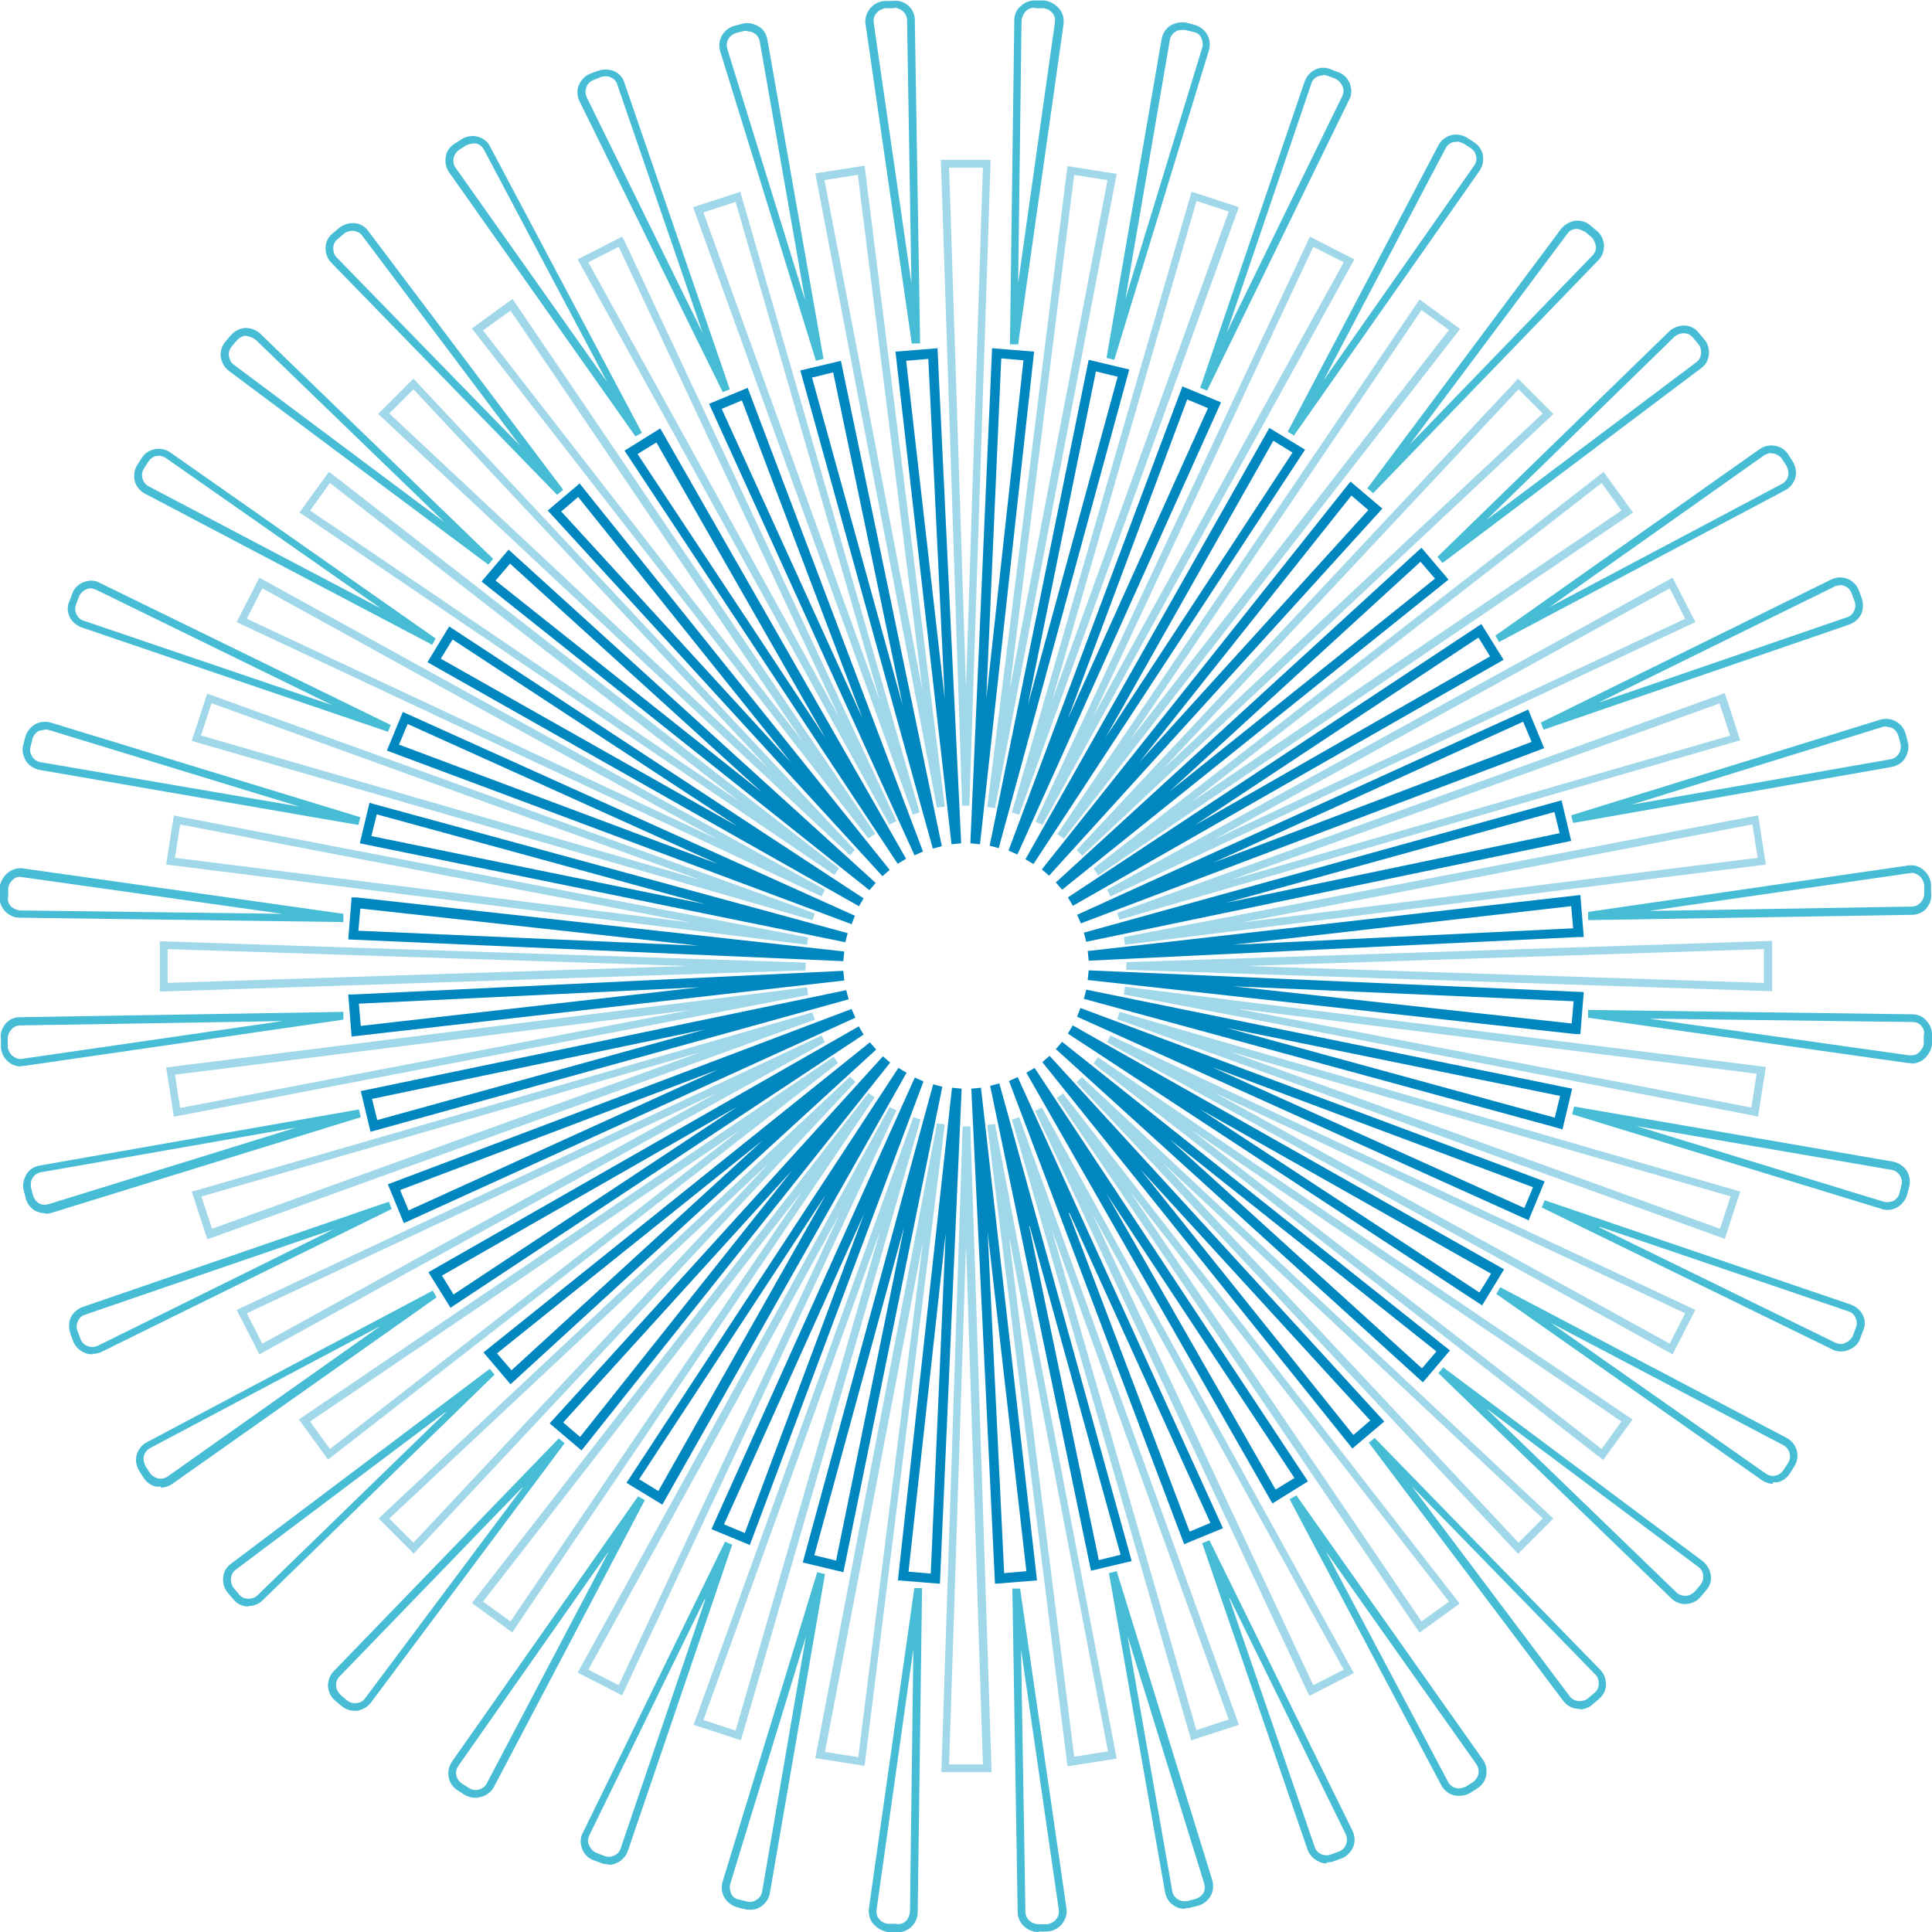
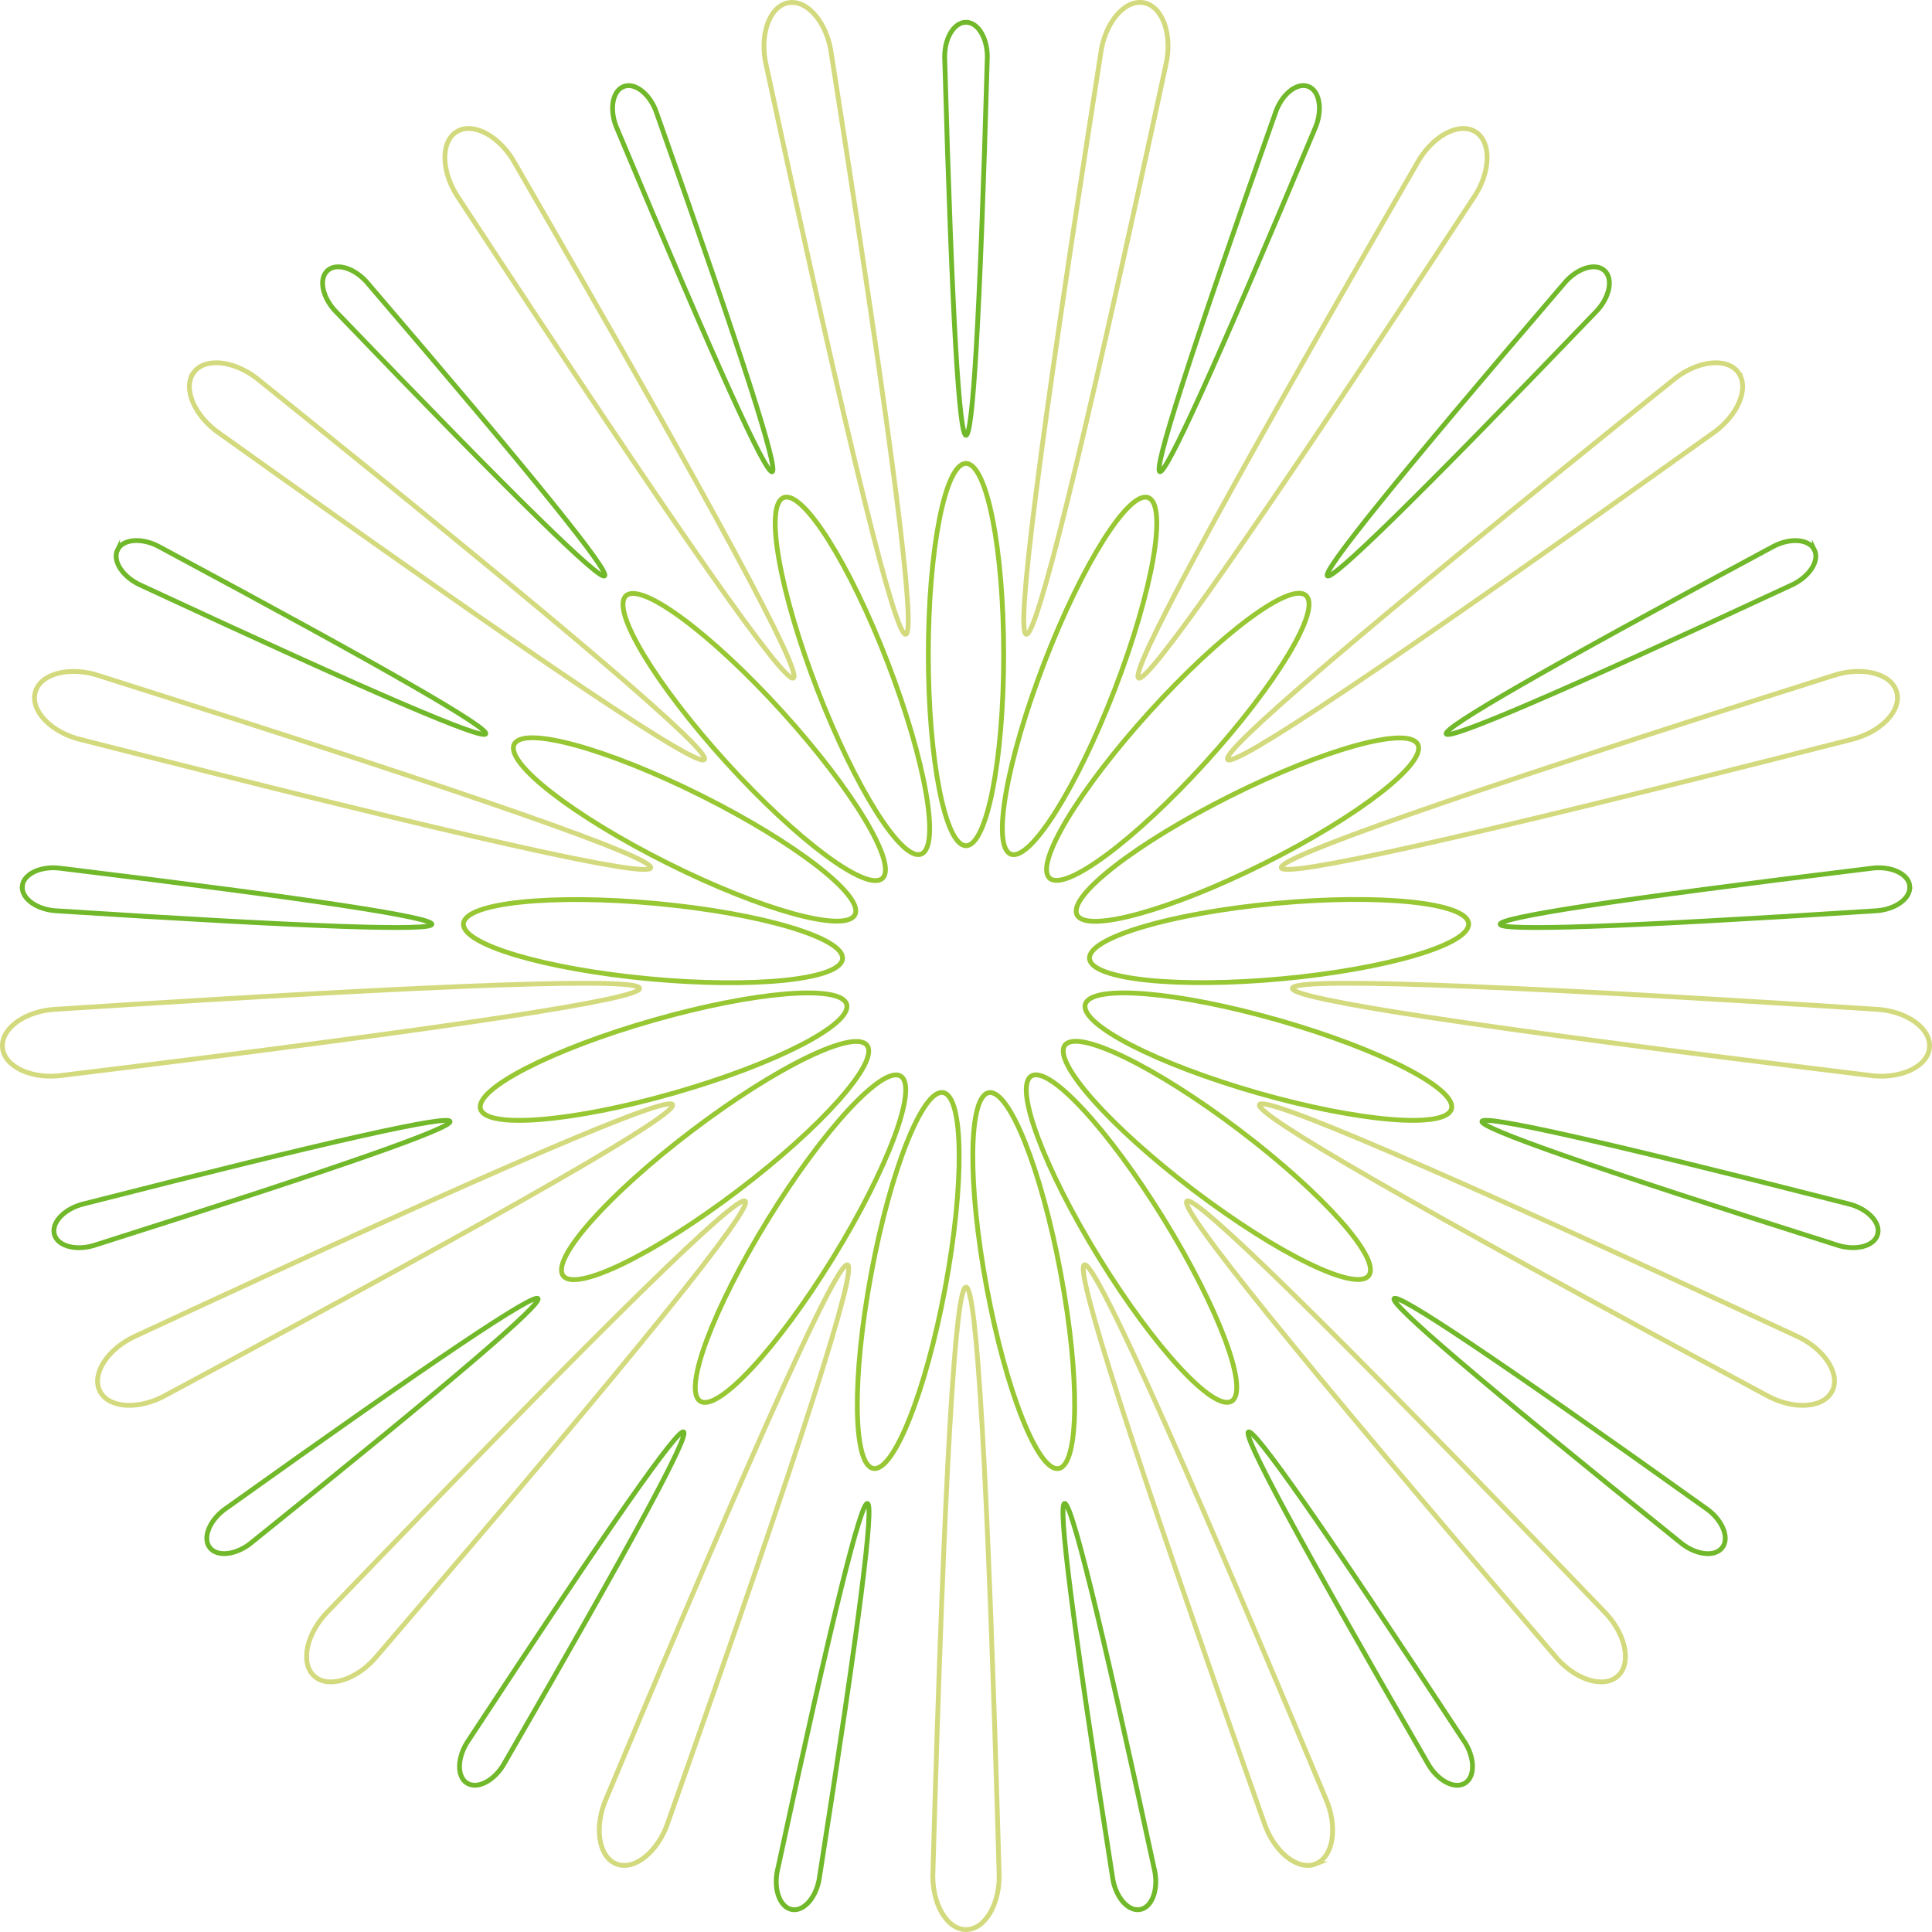
- <svg xmlns="http://www.w3.org/2000/svg" id="a" data-name="图层 1" width="40" height="40" viewBox="0 0 40 40">
+ <svg xmlns="http://www.w3.org/2000/svg" id="a" data-name="图层 1" width="401" height="401" viewBox="0 0 401 401">
  <g>
-     <path d="M20.52,36.69h-1.03l.44-13.37h.16l.44,13.37ZM19.65,36.53h.7l-.35-10.76-.35,10.76Z" fill="#a0d7e9" />
-     <path d="M17.9,36.56l-1.02-.16,2.52-13.14.16.02-1.66,13.27ZM17.07,36.27l.7.11,1.34-10.68-2.03,10.57Z" fill="#a0d7e9" />
-     <path d="M15.34,36.03l-.98-.32.03-.08,4.52-12.5.15.05-3.72,12.85ZM14.56,35.61l.67.22,2.99-10.34-3.66,10.13Z" fill="#a0d7e9" />
-     <path d="M12.88,35.1l-.92-.47,6.46-11.71.14.07-5.68,12.11ZM12.18,34.57l.63.32,4.57-9.75-5.2,9.43Z" fill="#a0d7e9" />
-     <path d="M10.61,33.8l-.84-.61,8.21-10.56.13.09-7.5,11.07ZM10,33.16l.57.41,6.04-8.91-6.61,8.5Z" fill="#a0d7e9" />
-     <path d="M8.57,32.17l-.73-.73.06-.06,9.7-9.09.11.11-9.14,9.76ZM8.06,31.44l.5.5,7.36-7.86-7.86,7.36Z" fill="#a0d7e9" />
-     <path d="M6.8,30.23l-.61-.84.07-.05,11-7.46.09.13-10.56,8.21ZM6.42,29.43l.41.57,8.5-6.61-8.91,6.04Z" fill="#a0d7e9" />
-     <path d="M5.37,28.04l-.47-.92,12.11-5.68.07.14-11.71,6.46ZM5.11,27.19l.32.63,9.43-5.2-9.75,4.57Z" fill="#a0d7e9" />
-     <path d="M4.29,25.65l-.32-.98.08-.02,12.77-3.69.05.15-12.58,4.55ZM4.17,24.77l.22.67,10.13-3.66-10.34,2.99Z" fill="#a0d7e9" />
-     <path d="M3.6,23.12l-.16-1.02,13.27-1.66.02.16-13.13,2.52ZM3.62,22.24l.11.7,10.57-2.03-10.68,1.34Z" fill="#a0d7e9" />
-     <path d="M3.31,20.52v-1.03h.08s13.29.44,13.29.44v.16l-13.37.44ZM3.47,19.65v.7l10.76-.35-10.76-.35Z" fill="#a0d7e9" />
-     <path d="M16.71,19.56l-13.27-1.66.16-1.02.08.02,13.05,2.51-.02.16ZM3.62,17.76l10.68,1.34-10.57-2.03-.11.7Z" fill="#a0d7e9" />
-     <path d="M16.82,19.05l-12.85-3.71.32-.98.08.03,12.5,4.52-.05.15ZM4.17,15.23l10.34,2.99-10.13-3.66-.22.67Z" fill="#a0d7e9" />
-     <path d="M17.01,18.56l-12.11-5.68.47-.92,11.71,6.46-.07.14ZM5.11,12.81l9.75,4.57-9.43-5.2-.32.63Z" fill="#a0d7e9" />
-     <path d="M17.27,18.11l-11.07-7.5.61-.84.07.05,10.49,8.16-.09.13ZM6.42,10.57l8.91,6.04-8.5-6.61-.41.57Z" fill="#a0d7e9" />
-     <path d="M17.6,17.71L7.83,8.57l.73-.73,9.14,9.76-.11.11ZM8.06,8.56l7.86,7.36-7.36-7.86-.5.5Z" fill="#a0d7e9" />
-     <path d="M17.98,17.36L9.77,6.8l.84-.61.05.07,7.46,11-.13.09ZM10,6.84l6.61,8.5-6.04-8.91-.57.41Z" fill="#a0d7e9" />
-     <path d="M18.42,17.08l-6.46-11.71.92-.47.04.07,5.64,12.03-.14.07ZM12.18,5.43l5.2,9.43-4.57-9.75-.63.32Z" fill="#a0d7e9" />
-     <path d="M18.9,16.87l-4.55-12.58.98-.32.02.08,3.69,12.77-.15.05ZM14.56,4.39l3.66,10.13-2.99-10.34-.67.22Z" fill="#a0d7e9" />
-     <path d="M19.4,16.73l-2.52-13.14,1.02-.16,1.66,13.27-.16.02ZM17.07,3.73l2.03,10.57-1.34-10.68-.7.11Z" fill="#a0d7e9" />
-     <path d="M20.08,16.68h-.16l-.44-13.37h1.03l-.44,13.37ZM19.65,3.47l.35,10.76.35-10.76h-.7Z" fill="#a0d7e9" />
-     <path d="M20.6,16.73l-.16-.02,1.66-13.27,1.02.16-2.52,13.14ZM22.24,3.62l-1.34,10.68,2.03-10.57-.7-.11Z" fill="#a0d7e9" />
-     <path d="M21.1,16.87l-.15-.05,3.72-12.85.98.32-.03.08-4.52,12.5ZM24.77,4.17l-2.99,10.34,3.66-10.13-.67-.22Z" fill="#a0d7e9" />
-     <path d="M21.58,17.08l-.14-.07,5.68-12.11.92.47-6.46,11.71ZM27.19,5.11l-4.57,9.75,5.2-9.43-.63-.32Z" fill="#a0d7e9" />
-     <path d="M22.02,17.36l-.13-.09,7.5-11.07.84.61-8.21,10.56ZM29.43,6.42l-6.04,8.91,6.61-8.5-.57-.41Z" fill="#a0d7e9" />
-     <path d="M22.4,17.71l-.11-.11,9.14-9.76.73.73-.06.06-9.7,9.09ZM31.44,8.06l-7.36,7.86,7.86-7.36-.5-.5Z" fill="#a0d7e9" />
-     <path d="M22.73,18.11l-.09-.13,10.56-8.21.61.84-.07.05-11,7.46ZM33.16,10l-8.5,6.61,8.91-6.04-.41-.57Z" fill="#a0d7e9" />
-     <path d="M22.99,18.56l-.07-.14,11.71-6.46.47.92-12.11,5.68ZM34.57,12.18l-9.43,5.2,9.75-4.57-.32-.63Z" fill="#a0d7e9" />
-     <path d="M23.18,19.05l-.05-.15,12.58-4.55.32.98-.08.02-12.77,3.69ZM35.61,14.56l-10.13,3.66,10.34-2.99-.22-.67Z" fill="#a0d7e9" />
-     <path d="M23.29,19.56l-.02-.16,13.13-2.52.16,1.02-13.27,1.66ZM36.27,17.07l-10.57,2.03,10.69-1.34-.11-.7Z" fill="#a0d7e9" />
-     <path d="M36.69,20.52h-.08s-13.29-.44-13.29-.44v-.16l13.37-.44v1.03ZM25.76,20l10.76.35v-.7l-10.76.35Z" fill="#a0d7e9" />
-     <path d="M36.4,23.12l-.08-.02-13.05-2.51.02-.16,13.27,1.66-.16,1.02ZM25.69,20.9l10.57,2.03.11-.7-10.69-1.34Z" fill="#a0d7e9" />
-     <path d="M35.71,25.65l-.08-.03-12.5-4.52.05-.15,12.85,3.72-.32.98ZM25.48,21.78l10.13,3.66.22-.67-10.34-2.99Z" fill="#a0d7e9" />
-     <path d="M34.63,28.04l-11.71-6.46.07-.14,12.11,5.68-.47.92ZM25.14,22.62l9.43,5.2.32-.63-9.75-4.57Z" fill="#a0d7e9" />
-     <path d="M33.2,30.23l-.07-.05-10.49-8.16.09-.13,11.07,7.5-.61.84ZM24.66,23.39l8.5,6.61.41-.57-8.91-6.04Z" fill="#a0d7e9" />
-     <path d="M31.43,32.17l-9.14-9.76.11-.11,9.76,9.14-.73.73ZM24.08,24.08l7.36,7.86.5-.5-7.86-7.36Z" fill="#a0d7e9" />
-     <path d="M29.39,33.8l-.05-.07-7.46-11,.13-.09,8.21,10.56-.84.61ZM23.39,24.66l6.04,8.91.57-.41-6.61-8.5Z" fill="#a0d7e9" />
-     <path d="M27.11,35.1l-.04-.07-5.64-12.03.14-.07,6.46,11.71-.92.47ZM22.62,25.14l4.57,9.75.63-.32-5.2-9.43Z" fill="#a0d7e9" />
-     <path d="M24.66,36.03l-.02-.08-3.69-12.77.15-.05,4.55,12.58-.98.32ZM21.78,25.48l2.99,10.34.67-.22-3.66-10.13Z" fill="#a0d7e9" />
-     <path d="M22.1,36.56l-1.66-13.27.16-.02,2.52,13.14-1.02.16ZM20.9,25.69l1.34,10.68.7-.11-2.03-10.57Z" fill="#a0d7e9" />
+     <path d="M200.5,400.5c-4.05,0-7.22-5.61-6.86-12.12,2.39-84.52,4.68-121.23,6.86-121.23s4.47,36.71,6.86,121.23c.37,6.51-2.81,12.12-6.86,12.12Z" fill="none" stroke="#d3da7e" stroke-miterlimit="10" />
+     <path d="M127.95,386.88c-3.78-1.47-4.72-7.86-2.03-13.79,32.63-77.94,47.97-111.35,50-110.56,2.03.79-9.04,35.86-37.22,115.53-2,6.2-6.98,10.29-10.75,8.82Z" fill="none" stroke="#d3da7e" stroke-miterlimit="10" />
+     <path d="M65.2,347.86c-2.99-2.74-1.57-9.04,3.07-13.6,58.47-60.84,84.79-86.43,86.4-84.95,1.61,1.47-21.33,30.15-76.27,94.23-4.1,5.06-10.21,7.06-13.2,4.32Z" fill="none" stroke="#d3da7e" stroke-miterlimit="10" />
+     <path d="M20.72,288.72c-1.81-3.64,1.78-9,7.75-11.57,76.41-35.52,110.15-49.83,111.13-47.87.97,1.96-30.74,20.38-105.01,60.2-5.64,3.23-12.06,2.88-13.86-.76Z" fill="none" stroke="#d3da7e" stroke-miterlimit="10" />
+     <path d="M.52,217.43c-.37-4.05,4.9-7.74,11.39-7.97,84.02-5.41,120.64-6.51,120.84-4.33.2,2.18-35.99,7.85-119.58,18.04-6.42.97-12.28-1.69-12.66-5.74Z" fill="none" stroke="#d3da7e" stroke-miterlimit="10" />
+     <path d="M7.33,143.63c1.11-3.91,7.35-5.44,13.49-3.3,80.3,25.44,114.84,37.69,114.24,39.8-.6,2.1-36.39-5.73-117.99-26.55-6.34-1.43-10.85-6.03-9.74-9.94Z" fill="none" stroke="#d3da7e" stroke-miterlimit="10" />
+     <path d="M40.23,77.28c2.44-3.25,8.82-2.41,13.77,1.81,65.72,52.85,93.52,76.81,92.21,78.55-1.31,1.75-31.87-18.55-100.47-67.56-5.4-3.63-7.94-9.56-5.5-12.8Z" fill="none" stroke="#d3da7e" stroke-miterlimit="10" />
+     <path d="M94.77,27.35h0c3.44-2.14,9.09.95,12.19,6.68,42.27,73.12,59.58,105.55,57.72,106.7-1.85,1.15-23.05-28.85-69.38-99.45-3.73-5.34-3.97-11.79-.53-13.93Z" fill="none" stroke="#d3da7e" stroke-miterlimit="10" />
+     <path d="M163.6.58h0c3.98-.75,8.13,4.19,8.96,10.65,13.12,83.52,17.59,120.03,15.44,120.43-2.14.4-11.11-35.27-28.92-117.9-1.55-6.33.54-12.44,4.52-13.18Z" fill="none" stroke="#d3da7e" stroke-miterlimit="10" />
+     <path d="M237.4.57h0c3.98.75,6.07,6.85,4.52,13.18-17.81,82.64-26.78,118.3-28.92,117.9-2.14-.4,2.33-36.91,15.44-120.43.83-6.47,4.98-11.4,8.96-10.65Z" fill="none" stroke="#d3da7e" stroke-miterlimit="10" />
+     <path d="M306.23,27.35c3.44,2.14,3.2,8.59-.53,13.93-46.34,70.59-67.53,100.6-69.38,99.45-1.85-1.15,15.45-33.58,57.72-106.7,3.1-5.73,8.74-8.82,12.19-6.68Z" fill="none" stroke="#d3da7e" stroke-miterlimit="10" />
+     <path d="M360.77,77.28h0c2.44,3.25-.11,9.17-5.5,12.8-68.6,49.02-99.16,69.31-100.47,67.56-1.31-1.75,26.49-25.71,92.21-78.55,4.95-4.22,11.33-5.06,13.77-1.81Z" fill="none" stroke="#d3da7e" stroke-miterlimit="10" />
+     <path d="M393.67,143.63c1.11,3.91-3.4,8.51-9.74,9.94-81.6,20.82-117.4,28.66-117.99,26.55-.6-2.1,33.94-14.36,114.24-39.8,6.14-2.14,12.38-.61,13.49,3.3Z" fill="none" stroke="#d3da7e" stroke-miterlimit="10" />
+     <path d="M400.48,217.43h0c-.37,4.05-6.23,6.71-12.66,5.74-83.58-10.19-119.78-15.86-119.58-18.04.2-2.18,36.82-1.08,120.84,4.33,6.49.23,11.76,3.93,11.39,7.97Z" fill="none" stroke="#d3da7e" stroke-miterlimit="10" />
+     <path d="M380.28,288.72c-1.81,3.64-8.23,3.99-13.86.76-74.27-39.82-105.98-58.24-105.01-60.2.97-1.96,34.72,12.35,111.13,47.87,5.97,2.57,9.56,7.93,7.75,11.57Z" fill="none" stroke="#d3da7e" stroke-miterlimit="10" />
+     <path d="M335.8,347.86c-2.99,2.74-9.11.74-13.2-4.32-54.93-64.07-77.88-92.76-76.27-94.23,1.61-1.47,27.93,24.11,86.4,84.95,4.64,4.56,6.06,10.86,3.07,13.6Z" fill="none" stroke="#d3da7e" stroke-miterlimit="10" />
+     <path d="M273.05,386.88c-3.78,1.47-8.76-2.61-10.76-8.82-28.18-79.68-39.25-114.74-37.22-115.53s17.37,32.62,50,110.56c2.69,5.94,1.74,12.32-2.03,13.79Z" fill="none" stroke="#d3da7e" stroke-miterlimit="10" />
  </g>
  <g>
-     <path d="M19.46,32.79l-.87-.07,1.12-10.2.2.02-.45,10.25ZM18.81,32.54l.46.04.31-7.05-.77,7.01Z" fill="#0087c0" />
-     <path d="M17.46,32.55l-.84-.2,2.7-9.9.19.05-2.05,10.06ZM16.86,32.2l.45.11,1.41-6.91-1.86,6.8Z" fill="#0087c0" />
-     <path d="M15.53,31.99l-.8-.33.04-.09,4.17-9.26.18.08-3.6,9.61ZM14.99,31.56l.43.18,2.47-6.61-2.9,6.43Z" fill="#0087c0" />
-     <path d="M13.71,31.15l-.74-.45.06-.09,5.57-8.5.17.1-5.05,8.93ZM13.24,30.63l.39.24,3.47-6.14-3.87,5.9Z" fill="#0087c0" />
-     <path d="M12.04,30.03l-.66-.56,6.9-7.6.15.13-6.39,8.03ZM11.66,29.45l.35.3,4.39-5.52-4.74,5.22Z" fill="#0087c0" />
-     <path d="M10.57,28.66l-.56-.66,8-6.42.13.15-7.57,6.93ZM10.29,28.02l.3.35,5.2-4.76-5.5,4.41Z" fill="#0087c0" />
-     <path d="M9.33,27.08l-.46-.74,8.91-5.09.1.17-8.56,5.66ZM9.15,26.41l.24.39,5.88-3.89-6.12,3.5Z" fill="#0087c0" />
-     <path d="M8.36,25.32l-.33-.8,9.6-3.63.08.18-9.34,4.25ZM8.28,24.63l.18.43,6.42-2.92-6.6,2.5Z" fill="#0087c0" />
-     <path d="M7.67,23.43l-.2-.84,10.05-2.09.05.19-9.89,2.74ZM7.7,22.74l.11.45,6.8-1.88-6.9,1.44Z" fill="#0087c0" />
-     <path d="M7.28,21.46l-.07-.87h.1s10.15-.49,10.15-.49l.02.2-10.2,1.16ZM7.43,20.78l.04.46,7.01-.8-7.05.34Z" fill="#0087c0" />
-     <path d="M17.46,19.9l-10.25-.45.07-.87h.1s10.1,1.12,10.1,1.12l-.02.2ZM7.42,19.27l7.05.31-7.01-.77-.04.46Z" fill="#0087c0" />
-     <path d="M17.51,19.51l-10.06-2.05.2-.84.1.03,9.8,2.67-.05.19ZM7.69,17.31l6.91,1.41-6.8-1.86-.11.45Z" fill="#0087c0" />
-     <path d="M17.62,19.13l-9.61-3.59.33-.8,9.36,4.22-.07.18ZM8.27,15.42l6.6,2.47-6.43-2.9-.18.43Z" fill="#0087c0" />
-     <path d="M17.78,18.76l-8.93-5.05.45-.74,8.58,5.63-.1.17ZM9.13,13.64l6.14,3.47-5.9-3.87-.24.39Z" fill="#0087c0" />
-     <path d="M18,18.43l-8.03-6.39.56-.66,7.6,6.9-.13.15ZM10.26,12.02l5.52,4.39-5.22-4.74-.3.35Z" fill="#0087c0" />
-     <path d="M18.27,18.14l-6.93-7.57.66-.56,6.42,8-.15.13ZM11.62,10.59l4.76,5.2-4.41-5.5-.35.3Z" fill="#0087c0" />
-     <path d="M18.59,17.89l-5.66-8.56.74-.46,5.09,8.91-.17.1ZM13.2,9.4l3.89,5.88-3.5-6.12-.39.24Z" fill="#0087c0" />
-     <path d="M18.93,17.7l-4.25-9.34.8-.33,3.63,9.6-.18.08ZM14.94,8.46l2.92,6.42-2.5-6.59-.43.18Z" fill="#0087c0" />
-     <path d="M19.31,17.56l-2.74-9.89.84-.2,2.09,10.05-.19.05ZM16.81,7.81l1.88,6.8-1.44-6.9-.45.11Z" fill="#0087c0" />
-     <path d="M19.7,17.48l-1.16-10.2.87-.07.49,10.25-.2.02ZM18.76,7.46l.8,7.01-.34-7.04-.46.04Z" fill="#0087c0" />
-     <path d="M20.29,17.48l-.2-.02.45-10.25.87.07-1.12,10.2ZM20.73,7.42l-.31,7.05.77-7.01-.46-.04Z" fill="#0087c0" />
-     <path d="M20.68,17.56l-.19-.05,2.05-10.06.84.2-2.7,9.9ZM22.69,7.69l-1.41,6.91,1.86-6.8-.45-.11Z" fill="#0087c0" />
-     <path d="M21.06,17.69l-.18-.08,3.6-9.61.8.33-.04.09-4.17,9.26ZM24.58,8.27l-2.47,6.61,2.9-6.43-.43-.18Z" fill="#0087c0" />
-     <path d="M21.4,17.89l-.17-.1,5.05-8.93.74.45-.06.09-5.57,8.5ZM26.36,9.13l-3.47,6.14,3.87-5.9-.39-.24Z" fill="#0087c0" />
-     <path d="M21.72,18.13l-.15-.13,6.39-8.03.66.56-6.9,7.6ZM27.98,10.26l-4.39,5.52,4.74-5.22-.35-.3Z" fill="#0087c0" />
-     <path d="M21.99,18.42l-.13-.15,7.57-6.93.56.66-8,6.42ZM29.41,11.63l-5.2,4.76,5.5-4.41-.3-.35Z" fill="#0087c0" />
-     <path d="M22.21,18.75l-.1-.17,8.56-5.66.46.74-8.91,5.09ZM30.61,13.2l-5.88,3.89,6.12-3.5-.24-.39Z" fill="#0087c0" />
-     <path d="M22.38,19.12l-.08-.18,9.34-4.25.33.8-9.6,3.63ZM31.54,14.94l-6.42,2.92,6.59-2.5-.18-.43Z" fill="#0087c0" />
-     <path d="M22.49,19.5l-.05-.19,9.89-2.74.2.84-10.05,2.09ZM32.19,16.81l-6.8,1.88,6.9-1.44-.11-.45Z" fill="#0087c0" />
-     <path d="M22.54,19.89l-.02-.2,10.2-1.16.07.87h-.1s-10.15.49-10.15.49ZM32.54,18.76l-7.01.8,7.04-.34-.04-.46Z" fill="#0087c0" />
-     <path d="M32.72,21.41h-.1s-10.1-1.12-10.1-1.12l.02-.2,10.25.45-.07.87ZM25.53,20.42l7.01.77.04-.46-7.05-.31Z" fill="#0087c0" />
-     <path d="M32.34,23.38l-.1-.03-9.8-2.67.05-.19,10.06,2.05-.2.84ZM25.39,21.28l6.8,1.86.11-.45-6.91-1.41Z" fill="#0087c0" />
-     <path d="M31.66,25.27l-9.36-4.22.07-.18,9.61,3.59-.33.8ZM25.13,22.11l6.43,2.9.18-.43-6.6-2.47Z" fill="#0087c0" />
-     <path d="M30.69,27.03l-8.58-5.63.1-.17,8.93,5.05-.45.74ZM24.73,22.89l5.9,3.87.24-.39-6.14-3.47Z" fill="#0087c0" />
-     <path d="M29.46,28.62l-7.6-6.9.13-.15,8.03,6.39-.56.66ZM24.22,23.59l5.22,4.74.3-.35-5.52-4.39Z" fill="#0087c0" />
-     <path d="M28,29.99l-6.42-8,.15-.13,6.93,7.57-.66.56ZM23.61,24.21l4.41,5.5.35-.3-4.76-5.2Z" fill="#0087c0" />
-     <path d="M26.34,31.12l-5.09-8.91.17-.1,5.66,8.56-.74.46ZM22.91,24.72l3.5,6.12.39-.24-3.89-5.88Z" fill="#0087c0" />
-     <path d="M24.52,31.98l-3.63-9.6.18-.08,4.25,9.34-.8.33ZM22.13,25.12l2.5,6.59.43-.18-2.92-6.42Z" fill="#0087c0" />
-     <path d="M22.59,32.53l-2.09-10.05.19-.05,2.74,9.89-.84.2ZM21.31,25.39l1.44,6.91.45-.11-1.88-6.8Z" fill="#0087c0" />
-     <path d="M20.6,32.79l-.49-10.25.2-.02,1.16,10.2-.86.07ZM20.45,25.53l.34,7.04.46-.04-.8-7.01Z" fill="#0087c0" />
+     <path d="M200.5,4.62c2.6,0,4.64,3.61,4.41,7.8-1.54,54.34-3.01,77.94-4.41,77.94s-2.87-23.6-4.41-77.94c-.24-4.19,1.8-7.8,4.41-7.8Z" fill="none" stroke="#71b92b" stroke-miterlimit="10" />
+     <path d="M271.56,17.95c2.43.94,3.03,5.05,1.31,8.87-20.98,50.11-30.84,71.59-32.15,71.08-1.31-.51,5.81-23.05,23.93-74.28,1.28-3.99,4.49-6.61,6.91-5.67Z" fill="none" stroke="#71b92b" stroke-miterlimit="10" />
+     <path d="M333.03,56.17c1.92,1.76,1.01,5.81-1.97,8.74-37.59,39.12-54.51,55.56-55.55,54.62-1.03-.95,13.71-19.39,49.03-60.58,2.63-3.25,6.56-4.54,8.49-2.78Z" fill="none" stroke="#71b92b" stroke-miterlimit="10" />
+     <path d="M376.59,114.11c1.16,2.34-1.15,5.78-4.98,7.44-49.12,22.84-70.82,32.04-71.44,30.78-.62-1.26,19.76-13.1,67.51-38.7,3.63-2.08,7.75-1.85,8.91.49Z" fill="none" stroke="#71b92b" stroke-miterlimit="10" />
+     <path d="M396.38,183.93c.24,2.6-3.15,4.98-7.32,5.13-54.02,3.48-77.56,4.18-77.69,2.78-.13-1.4,23.14-5.05,76.88-11.6,4.13-.62,7.9,1.09,8.14,3.69Z" fill="none" stroke="#71b92b" stroke-miterlimit="10" />
+     <path d="M389.71,256.22c-.71,2.51-4.73,3.5-8.67,2.12-51.62-16.35-73.83-24.23-73.45-25.59.38-1.35,23.4,3.69,75.86,17.07,4.07.92,6.97,3.88,6.26,6.39Z" fill="none" stroke="#71b92b" stroke-miterlimit="10" />
+     <path d="M357.48,321.2c-1.57,2.09-5.67,1.55-8.85-1.17-42.25-33.98-60.13-49.38-59.28-50.5s20.49,11.92,64.6,43.44c3.47,2.33,5.11,6.14,3.54,8.23Z" fill="none" stroke="#71b92b" stroke-miterlimit="10" />
+     <path d="M304.06,370.11c-2.21,1.38-5.84-.61-7.83-4.3-27.18-47.01-38.3-67.86-37.11-68.6,1.19-.74,14.82,18.55,44.61,63.94,2.4,3.43,2.55,7.58.34,8.96Z" fill="none" stroke="#71b92b" stroke-miterlimit="10" />
+     <path d="M236.65,396.33c-2.56.48-5.23-2.69-5.76-6.85-8.43-53.69-11.31-77.17-9.93-77.43,1.38-.26,7.14,22.67,18.6,75.8,1,4.07-.35,8-2.91,8.48Z" fill="none" stroke="#71b92b" stroke-miterlimit="10" />
+     <path d="M164.35,396.33c-2.56-.48-3.91-4.41-2.91-8.48,11.45-53.13,17.22-76.06,18.6-75.8,1.38.26-1.5,23.73-9.93,77.43-.53,4.16-3.2,7.33-5.76,6.85Z" fill="none" stroke="#71b92b" stroke-miterlimit="10" />
+     <path d="M96.94,370.11c-2.21-1.38-2.06-5.52.34-8.96,29.79-45.39,43.42-64.68,44.61-63.94s-9.93,21.59-37.11,68.6c-1.99,3.68-5.62,5.67-7.83,4.3Z" fill="none" stroke="#71b92b" stroke-miterlimit="10" />
+     <path d="M43.52,321.2c-1.57-2.09.07-5.9,3.54-8.23,44.11-31.51,63.75-44.56,64.6-43.44.84,1.12-17.03,16.53-59.28,50.5-3.18,2.71-7.28,3.25-8.85,1.17Z" fill="none" stroke="#71b92b" stroke-miterlimit="10" />
+     <path d="M11.29,256.22c-.71-2.51,2.19-5.47,6.26-6.39,52.46-13.39,75.48-18.42,75.86-17.07.38,1.35-21.82,9.23-73.45,25.59-3.94,1.37-7.96.39-8.67-2.12Z" fill="none" stroke="#71b92b" stroke-miterlimit="10" />
+     <path d="M4.62,183.93c.24-2.6,4.01-4.31,8.14-3.69,53.74,6.55,77.01,10.2,76.88,11.6-.13,1.4-23.67.69-77.69-2.78-4.17-.15-7.56-2.52-7.32-5.13Z" fill="none" stroke="#71b92b" stroke-miterlimit="10" />
+     <path d="M24.4,114.11c1.16-2.34,5.29-2.57,8.91-.49,47.75,25.6,68.14,37.45,67.51,38.7-.62,1.26-22.32-7.94-71.44-30.78-3.84-1.65-6.14-5.1-4.98-7.44Z" fill="none" stroke="#71b92b" stroke-miterlimit="10" />
+     <path d="M67.97,56.17c1.92-1.76,5.85-.47,8.49,2.78,35.32,41.19,50.07,59.63,49.03,60.58-1.03.95-17.96-15.5-55.55-54.62-2.98-2.93-3.9-6.98-1.97-8.74Z" fill="none" stroke="#71b92b" stroke-miterlimit="10" />
+     <path d="M129.44,17.96c2.43-.94,5.63,1.68,6.91,5.67,18.11,51.22,25.23,73.77,23.93,74.28-1.31.51-11.17-20.97-32.15-71.08-1.73-3.82-1.12-7.92,1.31-8.87Z" fill="none" stroke="#71b92b" stroke-miterlimit="10" />
  </g>
  <g>
-     <path d="M18.58,40s-.02,0-.03,0h-.17c-.12-.02-.22-.08-.3-.17s-.1-.21-.09-.32l.94-6.63h.16s-.09,6.71-.09,6.71c0,.12-.05.23-.14.31-.08.07-.18.11-.28.11ZM18.91,34.14l-.76,5.39c-.01.07,0,.14.05.2.05.06.11.09.18.1h.17c.07.02.14,0,.2-.05.05-.05.08-.12.09-.19l.07-5.44Z" fill="#46bdd5" />
-     <path d="M15.53,39.54s-.06,0-.1-.01l-.16-.04c-.11-.03-.21-.1-.27-.2-.06-.1-.07-.22-.04-.33l1.96-6.41.16.04-1.14,6.6c-.02.12-.09.22-.18.28-.07.05-.15.07-.23.07ZM16.71,33.8l-1.59,5.2c-.02.07-.01.14.02.21s.1.11.17.12l.16.04c.07.02.14,0,.2-.04.06-.04.1-.1.11-.17l.92-5.36Z" fill="#46bdd5" />
-     <path d="M12.6,38.6c-.05,0-.11-.01-.16-.03l-.16-.06c-.11-.04-.19-.13-.23-.24s-.04-.23.02-.33l2.94-6.02.15.06-2.16,6.34c-.04.11-.12.2-.23.25-.06.03-.11.04-.17.04ZM14.59,33.11l-2.39,4.89c-.03.07-.04.14,0,.21.03.07.08.12.14.15l.16.06c.07.03.14.03.21,0,.07-.03.12-.08.14-.15l1.75-5.15Z" fill="#46bdd5" />
-     <path d="M9.84,37.22c-.08,0-.15-.02-.22-.06l-.14-.09c-.1-.06-.17-.16-.19-.27-.02-.12,0-.23.07-.33l3.85-5.49.14.08-3.12,5.93c-.05.1-.15.18-.26.21-.04.01-.08.02-.11.02ZM12.61,32.11l-3.12,4.45c-.04.06-.06.13-.04.2.01.07.06.13.12.17l.14.09c.06.04.14.05.21.03.07-.02.13-.07.16-.13l2.53-4.81Z" fill="#46bdd5" />
-     <path d="M7.34,35.42c-.1,0-.2-.04-.27-.1l-.13-.11c-.09-.07-.14-.18-.15-.3,0-.12.04-.23.12-.31l4.66-4.82.12.1-4.01,5.37c-.07.09-.17.15-.29.17-.02,0-.03,0-.05,0ZM10.81,30.8l-3.78,3.91c-.05.05-.08.12-.07.19,0,.07.04.14.09.19l.13.11c.06.05.13.07.2.06.07,0,.14-.04.18-.1l3.26-4.36Z" fill="#46bdd5" />
-     <path d="M5.15,33.26s-.01,0-.02,0c-.12,0-.23-.06-.3-.15l-.11-.13c-.08-.09-.11-.2-.1-.32.01-.12.07-.22.17-.29l5.35-4.03.1.12-4.8,4.67c-.08.08-.18.12-.29.12ZM9.23,29.23l-4.35,3.27c-.06.04-.09.11-.1.18,0,.07.01.14.06.2l.11.13c.05.06.11.09.19.09.07,0,.14-.02.19-.07l3.9-3.79Z" fill="#46bdd5" />
-     <path d="M3.33,30.78s-.06,0-.09,0c-.11-.02-.21-.09-.27-.19l-.09-.14c-.06-.1-.08-.22-.05-.33.03-.11.11-.21.21-.26l5.92-3.14.08.14-5.47,3.86c-.07.05-.16.08-.24.08ZM7.92,27.43l-4.81,2.55c-.06.03-.11.09-.13.16s0,.14.03.21l.09.14c.04.06.1.1.17.12.07.01.14,0,.2-.04l4.44-3.14Z" fill="#46bdd5" />
-     <path d="M1.91,28.04s-.1,0-.15-.03c-.11-.04-.2-.13-.24-.23l-.06-.16c-.04-.11-.04-.23,0-.33s.14-.19.25-.23l6.34-2.18.06.15-6.01,2.96c-.06.03-.12.04-.19.04ZM6.91,25.45l-5.15,1.77c-.07.02-.12.07-.15.14-.03.07-.03.14,0,.21l.06.16c.03.07.08.12.15.14.07.03.14.02.21-.01l4.88-2.41Z" fill="#46bdd5" />
-     <path d="M.94,25.12c-.07,0-.14-.02-.21-.05-.1-.06-.17-.15-.2-.27l-.04-.16c-.03-.11,0-.23.06-.33.06-.1.16-.16.28-.18l6.6-1.16.04.16-6.4,1.98s-.08.02-.12.02ZM6.21,23.33l-5.36.94c-.07.01-.13.05-.17.11-.04.06-.05.13-.04.2l.04.16c.02.07.06.13.12.17.06.04.14.04.21.02l5.2-1.61Z" fill="#46bdd5" />
-     <path d="M.44,22.08c-.09,0-.19-.03-.26-.09-.09-.07-.15-.18-.16-.3v-.17c-.02-.12.02-.23.09-.32s.19-.14.3-.14l6.7-.11v.16s-6.62.96-6.62.96c-.02,0-.04,0-.06,0ZM5.86,21.14l-5.44.09c-.07,0-.14.03-.19.09s-.07.12-.07.2v.17c.02.07.05.14.11.18s.13.07.2.05l5.38-.78Z" fill="#46bdd5" />
-     <path d="M7.11,19.09l-6.7-.09c-.12,0-.23-.05-.31-.14-.08-.09-.12-.2-.11-.32v-.17c.02-.12.08-.22.17-.3.09-.07.21-.11.32-.09l6.63.94v.16ZM.43,18.15c-.06,0-.12.02-.16.06-.06.05-.09.11-.1.18v.17c-.02.07,0,.14.05.2.05.05.12.08.19.09l5.44.07-5.39-.76s-.03,0-.04,0Z" fill="#46bdd5" />
-     <path d="M7.42,17.08l-6.6-1.14c-.11-.02-.22-.09-.28-.18-.06-.1-.09-.22-.06-.33l.04-.16c.03-.11.1-.21.2-.27.1-.06.22-.07.33-.04l6.41,1.96-.04.16ZM.92,15.11s-.09.01-.13.03c-.06.04-.11.1-.12.17l-.04.16c-.02.07,0,.14.04.2.04.06.1.1.17.11l5.36.92-5.2-1.59s-.05-.01-.08-.01Z" fill="#46bdd5" />
-     <path d="M8.03,15.15l-6.34-2.16c-.11-.04-.2-.12-.25-.22-.05-.11-.05-.23,0-.33l.06-.16c.04-.11.13-.19.24-.23.11-.04.23-.04.33.02l6.02,2.94-.06.15ZM1.88,12.18s-.06,0-.09.02c-.07.03-.12.08-.15.14l-.06.16c-.03.07-.03.14,0,.21s.08.12.15.14l5.15,1.75-4.89-2.39s-.08-.03-.11-.03Z" fill="#46bdd5" />
-     <path d="M8.93,13.34l-5.93-3.12c-.1-.05-.18-.15-.21-.26-.03-.11-.01-.23.05-.33l.09-.14c.06-.1.16-.17.27-.19.12-.02.23,0,.33.07l5.49,3.85-.08.14ZM3.29,9.44s-.04,0-.05,0c-.07.01-.13.06-.17.12l-.09.14c-.04.06-.05.14-.03.21.02.07.07.13.13.16l4.81,2.53-4.46-3.12s-.1-.05-.15-.05Z" fill="#46bdd5" />
-     <path d="M10.11,11.69l-5.37-4.01c-.09-.07-.15-.17-.17-.29-.01-.12.02-.23.1-.32l.11-.13c.08-.09.18-.14.3-.15.11,0,.23.04.31.12l4.82,4.66-.1.12ZM5.11,6.95s0,0-.01,0c-.07,0-.14.04-.19.09l-.11.13c-.05.06-.07.13-.06.2s.04.14.1.18l4.36,3.26-3.91-3.78s-.11-.07-.18-.07Z" fill="#46bdd5" />
-     <path d="M11.53,10.24l-4.67-4.8c-.08-.08-.12-.19-.12-.31,0-.12.06-.23.15-.3l.13-.11c.09-.07.2-.11.32-.1.12.01.22.07.29.17l4.03,5.35-.12.1ZM7.29,4.78c-.06,0-.12.02-.17.06l-.13.11c-.06.05-.09.11-.09.19,0,.07.02.14.07.19l3.8,3.9-3.27-4.35c-.04-.06-.11-.09-.18-.1,0,0-.02,0-.03,0Z" fill="#46bdd5" />
-     <path d="M13.16,9.04l-3.86-5.47c-.07-.1-.09-.21-.07-.33s.09-.21.19-.27l.14-.09c.1-.06.22-.08.33-.05.11.03.21.1.26.21l3.14,5.92-.14.08ZM9.79,2.97s-.09.01-.14.04l-.14.09c-.06.04-.1.1-.12.17-.01.07,0,.14.04.2l3.14,4.44-2.55-4.81c-.03-.06-.09-.11-.16-.13-.02,0-.05,0-.07,0Z" fill="#46bdd5" />
-     <path d="M14.96,8.11l-2.96-6.01c-.05-.1-.06-.23-.02-.33s.13-.2.23-.24l.16-.06c.11-.04.23-.04.34,0,.11.05.19.14.22.25l2.18,6.34-.15.06ZM12.53,1.58s-.07,0-.1.02l-.15.06c-.07.03-.12.08-.14.15-.03.07-.02.14.01.21l2.4,4.88-1.77-5.15c-.02-.07-.07-.12-.14-.15-.03-.02-.07-.02-.11-.02Z" fill="#46bdd5" />
-     <path d="M16.89,7.46l-1.98-6.4c-.03-.11-.02-.23.04-.33.06-.1.15-.17.27-.2l.16-.04c.11-.03.23,0,.33.06.1.06.16.16.18.28l1.16,6.6-.16.04ZM15.47.64s-.04,0-.06,0l-.16.04c-.07.02-.13.06-.17.13-.04.06-.04.14-.02.21l1.61,5.2-.94-5.36c-.01-.07-.05-.13-.11-.17-.04-.03-.09-.04-.14-.04Z" fill="#46bdd5" />
-     <path d="M18.88,7.13l-.96-6.63c-.02-.11.02-.23.09-.32s.18-.15.3-.16h.17c.12-.02.23.02.32.09.09.08.14.19.14.3l.11,6.7h-.16ZM18.51.17s-.01,0-.02,0h-.17c-.07.02-.14.05-.18.11-.05.06-.06.13-.05.2l.78,5.38-.09-5.44c0-.07-.03-.14-.09-.19-.05-.04-.11-.07-.17-.07Z" fill="#46bdd5" />
-     <path d="M21.07,7.13h-.16s.09-6.71.09-6.71c0-.12.05-.23.14-.3.09-.08.2-.12.32-.11h.17c.12.02.22.08.3.17s.1.21.09.32l-.94,6.63ZM21.42.16c-.07,0-.13.02-.18.07-.05.05-.08.12-.09.19l-.07,5.44.76-5.39c.01-.07,0-.14-.05-.2-.05-.06-.11-.09-.18-.1h-.17s-.01-.01-.02-.01Z" fill="#46bdd5" />
-     <path d="M23.07,7.45l-.16-.04,1.14-6.6c.02-.12.09-.22.18-.28.1-.06.22-.08.33-.06l.16.04c.11.03.21.1.27.2.06.1.07.22.04.33l-1.96,6.41ZM24.47.62c-.05,0-.1.01-.14.04-.06.04-.1.1-.11.17l-.92,5.36,1.59-5.2c.02-.07.01-.14-.02-.21s-.1-.11-.17-.12l-.16-.04s-.04,0-.06,0Z" fill="#46bdd5" />
-     <path d="M25,8.09l-.15-.06,2.16-6.34c.04-.11.12-.2.22-.25.11-.05.23-.05.33,0l.16.06c.11.04.19.13.23.24s.04.23-.02.33l-2.94,6.02ZM27.4,1.56s-.07,0-.11.02c-.07.03-.12.08-.14.15l-1.75,5.15,2.39-4.89c.03-.07.04-.14,0-.21-.03-.07-.08-.12-.14-.15l-.16-.06s-.07-.02-.1-.02Z" fill="#46bdd5" />
-     <path d="M26.8,9.02l-.14-.08,3.12-5.93c.05-.1.15-.18.26-.21.11-.03.23-.01.33.05l.14.09c.1.06.17.16.19.27.02.11,0,.23-.07.33l-3.85,5.49ZM30.16,2.94s-.05,0-.07,0c-.07.02-.13.07-.16.13l-2.53,4.81,3.12-4.45c.04-.06.06-.13.04-.2-.01-.07-.06-.13-.12-.17l-.14-.09s-.09-.04-.14-.04Z" fill="#46bdd5" />
-     <path d="M28.43,10.21l-.12-.1,4.01-5.37c.07-.09.18-.15.29-.17.12-.01.23.02.32.1l.13.11c.09.07.14.18.15.3,0,.12-.04.23-.12.31l-4.66,4.82ZM32.66,4.74s-.02,0-.03,0c-.07,0-.14.04-.18.1l-3.26,4.36,3.78-3.91c.05-.05.08-.12.07-.19s-.04-.14-.09-.19l-.13-.11s-.11-.06-.17-.06Z" fill="#46bdd5" />
-     <path d="M29.86,11.65l-.1-.12,4.8-4.67c.08-.08.2-.12.31-.12.12,0,.23.06.3.15l.11.13c.08.09.11.2.1.32-.01.12-.07.22-.17.29l-5.35,4.03ZM34.85,6.9c-.07,0-.13.03-.18.07l-3.9,3.8,4.35-3.27c.06-.04.09-.11.1-.18,0-.07-.01-.14-.06-.2l-.11-.13c-.05-.06-.11-.09-.19-.09h-.01Z" fill="#46bdd5" />
-     <path d="M31.04,13.3l-.08-.14,5.47-3.86c.1-.07.21-.09.33-.07.11.02.21.09.27.19l.09.14c.06.1.08.22.05.33-.03.11-.11.21-.21.26l-5.92,3.14ZM36.67,9.38c-.05,0-.1.02-.15.05l-4.44,3.14,4.81-2.55c.06-.03.11-.09.13-.16s0-.14-.03-.21l-.09-.14c-.04-.06-.1-.1-.17-.12-.02,0-.04,0-.05,0Z" fill="#46bdd5" />
-     <path d="M31.96,15.11l-.06-.15,6.01-2.96c.1-.05.23-.06.33-.02.11.04.2.13.24.23l.06.16c.04.11.04.23,0,.33s-.14.19-.25.23l-6.34,2.18ZM38.09,12.12s-.08,0-.12.03l-4.88,2.4,5.15-1.77c.07-.02.12-.07.15-.14.03-.07.03-.14,0-.21l-.06-.16c-.03-.07-.08-.12-.15-.14-.03-.01-.06-.02-.09-.02Z" fill="#46bdd5" />
-     <path d="M32.57,17.04l-.04-.16,6.4-1.98c.11-.03.23-.02.33.04.1.06.17.15.2.27l.04.16c.03.11,0,.23-.06.33-.06.1-.17.16-.28.18l-6.6,1.16ZM39.06,15.04s-.05,0-.08.01l-5.2,1.61,5.36-.94c.07-.01.13-.05.17-.11.04-.06.05-.13.04-.2l-.04-.16c-.02-.07-.06-.13-.12-.17-.04-.02-.08-.03-.13-.03Z" fill="#46bdd5" />
-     <path d="M32.88,19.04v-.16s6.62-.96,6.62-.96c.12-.02.23.01.32.09.09.07.15.18.16.3v.17c.02.12-.02.23-.09.32s-.19.14-.3.14l-6.7.11ZM39.56,18.08s-.03,0-.04,0l-5.38.78,5.44-.09c.07,0,.14-.03.19-.09s.07-.12.07-.2v-.17c-.02-.07-.05-.14-.11-.18-.05-.04-.1-.06-.16-.06Z" fill="#46bdd5" />
-     <path d="M39.57,22.01s-.04,0-.06,0l-6.63-.94v-.16s6.71.09,6.71.09c.12,0,.23.05.3.14.08.09.12.2.11.32v.17c-.02.12-.08.22-.17.3-.07.06-.17.09-.26.09ZM34.14,21.09l5.39.76c.07,0,.14,0,.2-.06s.09-.11.1-.18v-.17c.02-.07,0-.14-.05-.2s-.12-.08-.19-.08l-5.44-.07Z" fill="#46bdd5" />
-     <path d="M39.08,25.05s-.08,0-.12-.02l-6.41-1.96.04-.16,6.6,1.14c.11.02.22.09.28.18s.09.22.06.33l-.04.16c-.03.11-.1.21-.2.27-.06.04-.14.06-.21.06ZM33.8,23.29l5.2,1.59c.07.02.14.01.21-.02.06-.04.11-.1.12-.17l.04-.16c.02-.07,0-.14-.04-.2-.04-.06-.1-.1-.17-.11l-5.36-.92Z" fill="#46bdd5" />
-     <path d="M38.12,27.98c-.06,0-.13-.01-.18-.04l-6.02-2.94.06-.15,6.34,2.16c.11.04.2.12.25.22s.05.23,0,.33l-.06.16c-.04.11-.13.19-.24.23-.05.02-.1.03-.15.03ZM33.11,25.41l4.89,2.39c.07.03.14.04.21,0,.07-.03.12-.08.15-.14l.06-.16c.03-.07.03-.14,0-.21-.03-.07-.08-.12-.15-.14l-5.15-1.75Z" fill="#46bdd5" />
-     <path d="M36.71,30.72c-.09,0-.17-.03-.24-.08l-5.49-3.85.08-.14,5.93,3.12c.1.05.18.15.21.26.03.11.01.23-.05.33l-.09.14c-.06.1-.16.17-.27.19-.03,0-.06,0-.09,0ZM32.11,27.39l4.45,3.12c.06.04.13.06.2.04.07-.01.13-.06.17-.12l.09-.14c.04-.06.05-.13.03-.21-.02-.07-.07-.13-.13-.16l-4.81-2.53Z" fill="#46bdd5" />
-     <path d="M34.89,33.21c-.11,0-.21-.04-.29-.12l-4.82-4.66.1-.12,5.37,4.01c.09.07.15.17.17.29s-.02.23-.1.32l-.11.13c-.07.09-.18.14-.3.15,0,0-.01,0-.02,0ZM30.8,29.19l3.91,3.78c.05.05.12.07.19.07.07,0,.14-.04.19-.09l.11-.13c.05-.06.07-.13.06-.2,0-.07-.04-.14-.1-.18l-4.36-3.26Z" fill="#46bdd5" />
-     <path d="M32.71,35.38s-.03,0-.05,0c-.12-.01-.22-.07-.29-.16l-4.03-5.35.12-.1,4.67,4.8c.08.08.12.19.12.31,0,.12-.06.22-.15.3l-.13.11c-.08.07-.17.1-.27.1ZM29.23,30.77l3.27,4.35c.04.06.11.09.18.1.07,0,.14-.01.2-.06l.13-.11c.06-.05.09-.11.09-.19s-.02-.14-.07-.19l-3.8-3.9Z" fill="#46bdd5" />
-     <path d="M30.21,37.18s-.07,0-.11-.01c-.11-.03-.21-.11-.26-.21l-3.14-5.92.14-.08,3.86,5.47c.07.09.09.21.07.33-.02.11-.09.21-.19.27l-.14.09c-.07.04-.14.06-.22.06ZM27.43,32.08l2.55,4.81c.03.06.09.11.16.13.07.02.14,0,.21-.03l.14-.09c.06-.04.1-.1.12-.17.01-.07,0-.14-.04-.2l-3.14-4.44Z" fill="#46bdd5" />
-     <path d="M27.47,38.58c-.06,0-.12-.01-.17-.04-.11-.05-.19-.14-.23-.25l-2.18-6.34.15-.06,2.96,6.01c.05.1.06.23.02.33s-.13.2-.23.24l-.16.06c-.05.02-.11.03-.16.03ZM25.45,33.09l1.77,5.15c.02.07.07.12.14.15.07.03.14.03.21,0l.16-.06c.07-.03.12-.08.14-.15.03-.07.02-.14-.01-.21l-2.4-4.88Z" fill="#46bdd5" />
-     <path d="M24.53,39.52c-.08,0-.16-.02-.23-.07-.1-.06-.16-.17-.18-.28l-1.16-6.6.16-.04,1.98,6.4c.03.11.02.23-.04.33-.06.1-.15.17-.27.2l-.16.04s-.07.01-.1.01ZM23.33,33.79l.94,5.36c.01.07.05.13.11.17s.13.05.2.04l.16-.04c.07-.02.13-.06.17-.12.04-.06.04-.14.02-.21l-1.61-5.2Z" fill="#46bdd5" />
-     <path d="M21.49,40c-.1,0-.2-.04-.28-.11-.09-.08-.14-.19-.14-.3l-.11-6.7h.16s.96,6.62.96,6.62c.02.11-.02.23-.09.32-.07.09-.18.15-.3.16h-.17s-.02.01-.03.01ZM21.14,34.14l.09,5.44c0,.07.03.14.09.19.05.05.13.07.2.07h.17c.07-.02.14-.05.18-.11.05-.06.06-.13.05-.2l-.78-5.38Z" fill="#46bdd5" />
+     <ellipse cx="200.5" cy="135.86" rx="7.82" ry="39.67" fill="none" stroke="#98c734" stroke-miterlimit="10" />
+     <ellipse cx="224.07" cy="140.28" rx="39.65" ry="7.82" transform="translate(12.56 298.87) rotate(-68.91)" fill="none" stroke="#98c734" stroke-miterlimit="10" />
+     <ellipse cx="244.46" cy="152.96" rx="39.6" ry="7.83" transform="translate(-33.09 231.19) rotate(-47.78)" fill="none" stroke="#98c734" stroke-miterlimit="10" />
+     <ellipse cx="258.91" cy="172.18" rx="39.54" ry="7.84" transform="translate(-49.67 134.01) rotate(-26.57)" fill="none" stroke="#98c734" stroke-miterlimit="10" />
+     <ellipse cx="265.47" cy="195.33" rx="39.51" ry="7.85" transform="translate(-16.96 25.45) rotate(-5.32)" fill="none" stroke="#98c734" stroke-miterlimit="10" />
+     <ellipse cx="263.26" cy="219.31" rx="7.85" ry="39.52" transform="translate(-19.95 412.17) rotate(-74.05)" fill="none" stroke="#98c734" stroke-miterlimit="10" />
+     <ellipse cx="252.57" cy="240.87" rx="7.84" ry="39.57" transform="translate(-91.98 296.52) rotate(-52.82)" fill="none" stroke="#98c734" stroke-miterlimit="10" />
+     <ellipse cx="234.85" cy="257.09" rx="7.83" ry="39.63" transform="translate(-99.97 161.46) rotate(-31.65)" fill="none" stroke="#98c734" stroke-miterlimit="10" />
+     <ellipse cx="212.49" cy="265.79" rx="7.82" ry="39.67" transform="translate(-45.04 43.36) rotate(-10.54)" fill="none" stroke="#98c734" stroke-miterlimit="10" />
+     <ellipse cx="188.51" cy="265.79" rx="39.67" ry="7.82" transform="translate(-107.28 402.49) rotate(-79.46)" fill="none" stroke="#98c734" stroke-miterlimit="10" />
+     <ellipse cx="166.15" cy="257.09" rx="39.63" ry="7.83" transform="translate(-139.89 263.63) rotate(-58.35)" fill="none" stroke="#98c734" stroke-miterlimit="10" />
+     <ellipse cx="148.43" cy="240.87" rx="39.57" ry="7.84" transform="translate(-115.4 138.67) rotate(-37.18)" fill="none" stroke="#98c734" stroke-miterlimit="10" />
+     <ellipse cx="137.74" cy="219.31" rx="39.52" ry="7.85" transform="translate(-54.97 46.3) rotate(-15.95)" fill="none" stroke="#98c734" stroke-miterlimit="10" />
+     <ellipse cx="135.53" cy="195.34" rx="7.85" ry="39.51" transform="translate(-71.53 312.18) rotate(-84.68)" fill="none" stroke="#98c734" stroke-miterlimit="10" />
+     <ellipse cx="142.09" cy="172.18" rx="7.84" ry="39.54" transform="translate(-75.46 222.23) rotate(-63.43)" fill="none" stroke="#98c734" stroke-miterlimit="10" />
+     <ellipse cx="156.54" cy="152.96" rx="7.83" ry="39.6" transform="translate(-62.17 144.89) rotate(-42.22)" fill="none" stroke="#98c734" stroke-miterlimit="10" />
+     <ellipse cx="176.93" cy="140.28" rx="7.82" ry="39.65" transform="translate(-38.63 73.06) rotate(-21.09)" fill="none" stroke="#98c734" stroke-miterlimit="10" />
  </g>
</svg>
